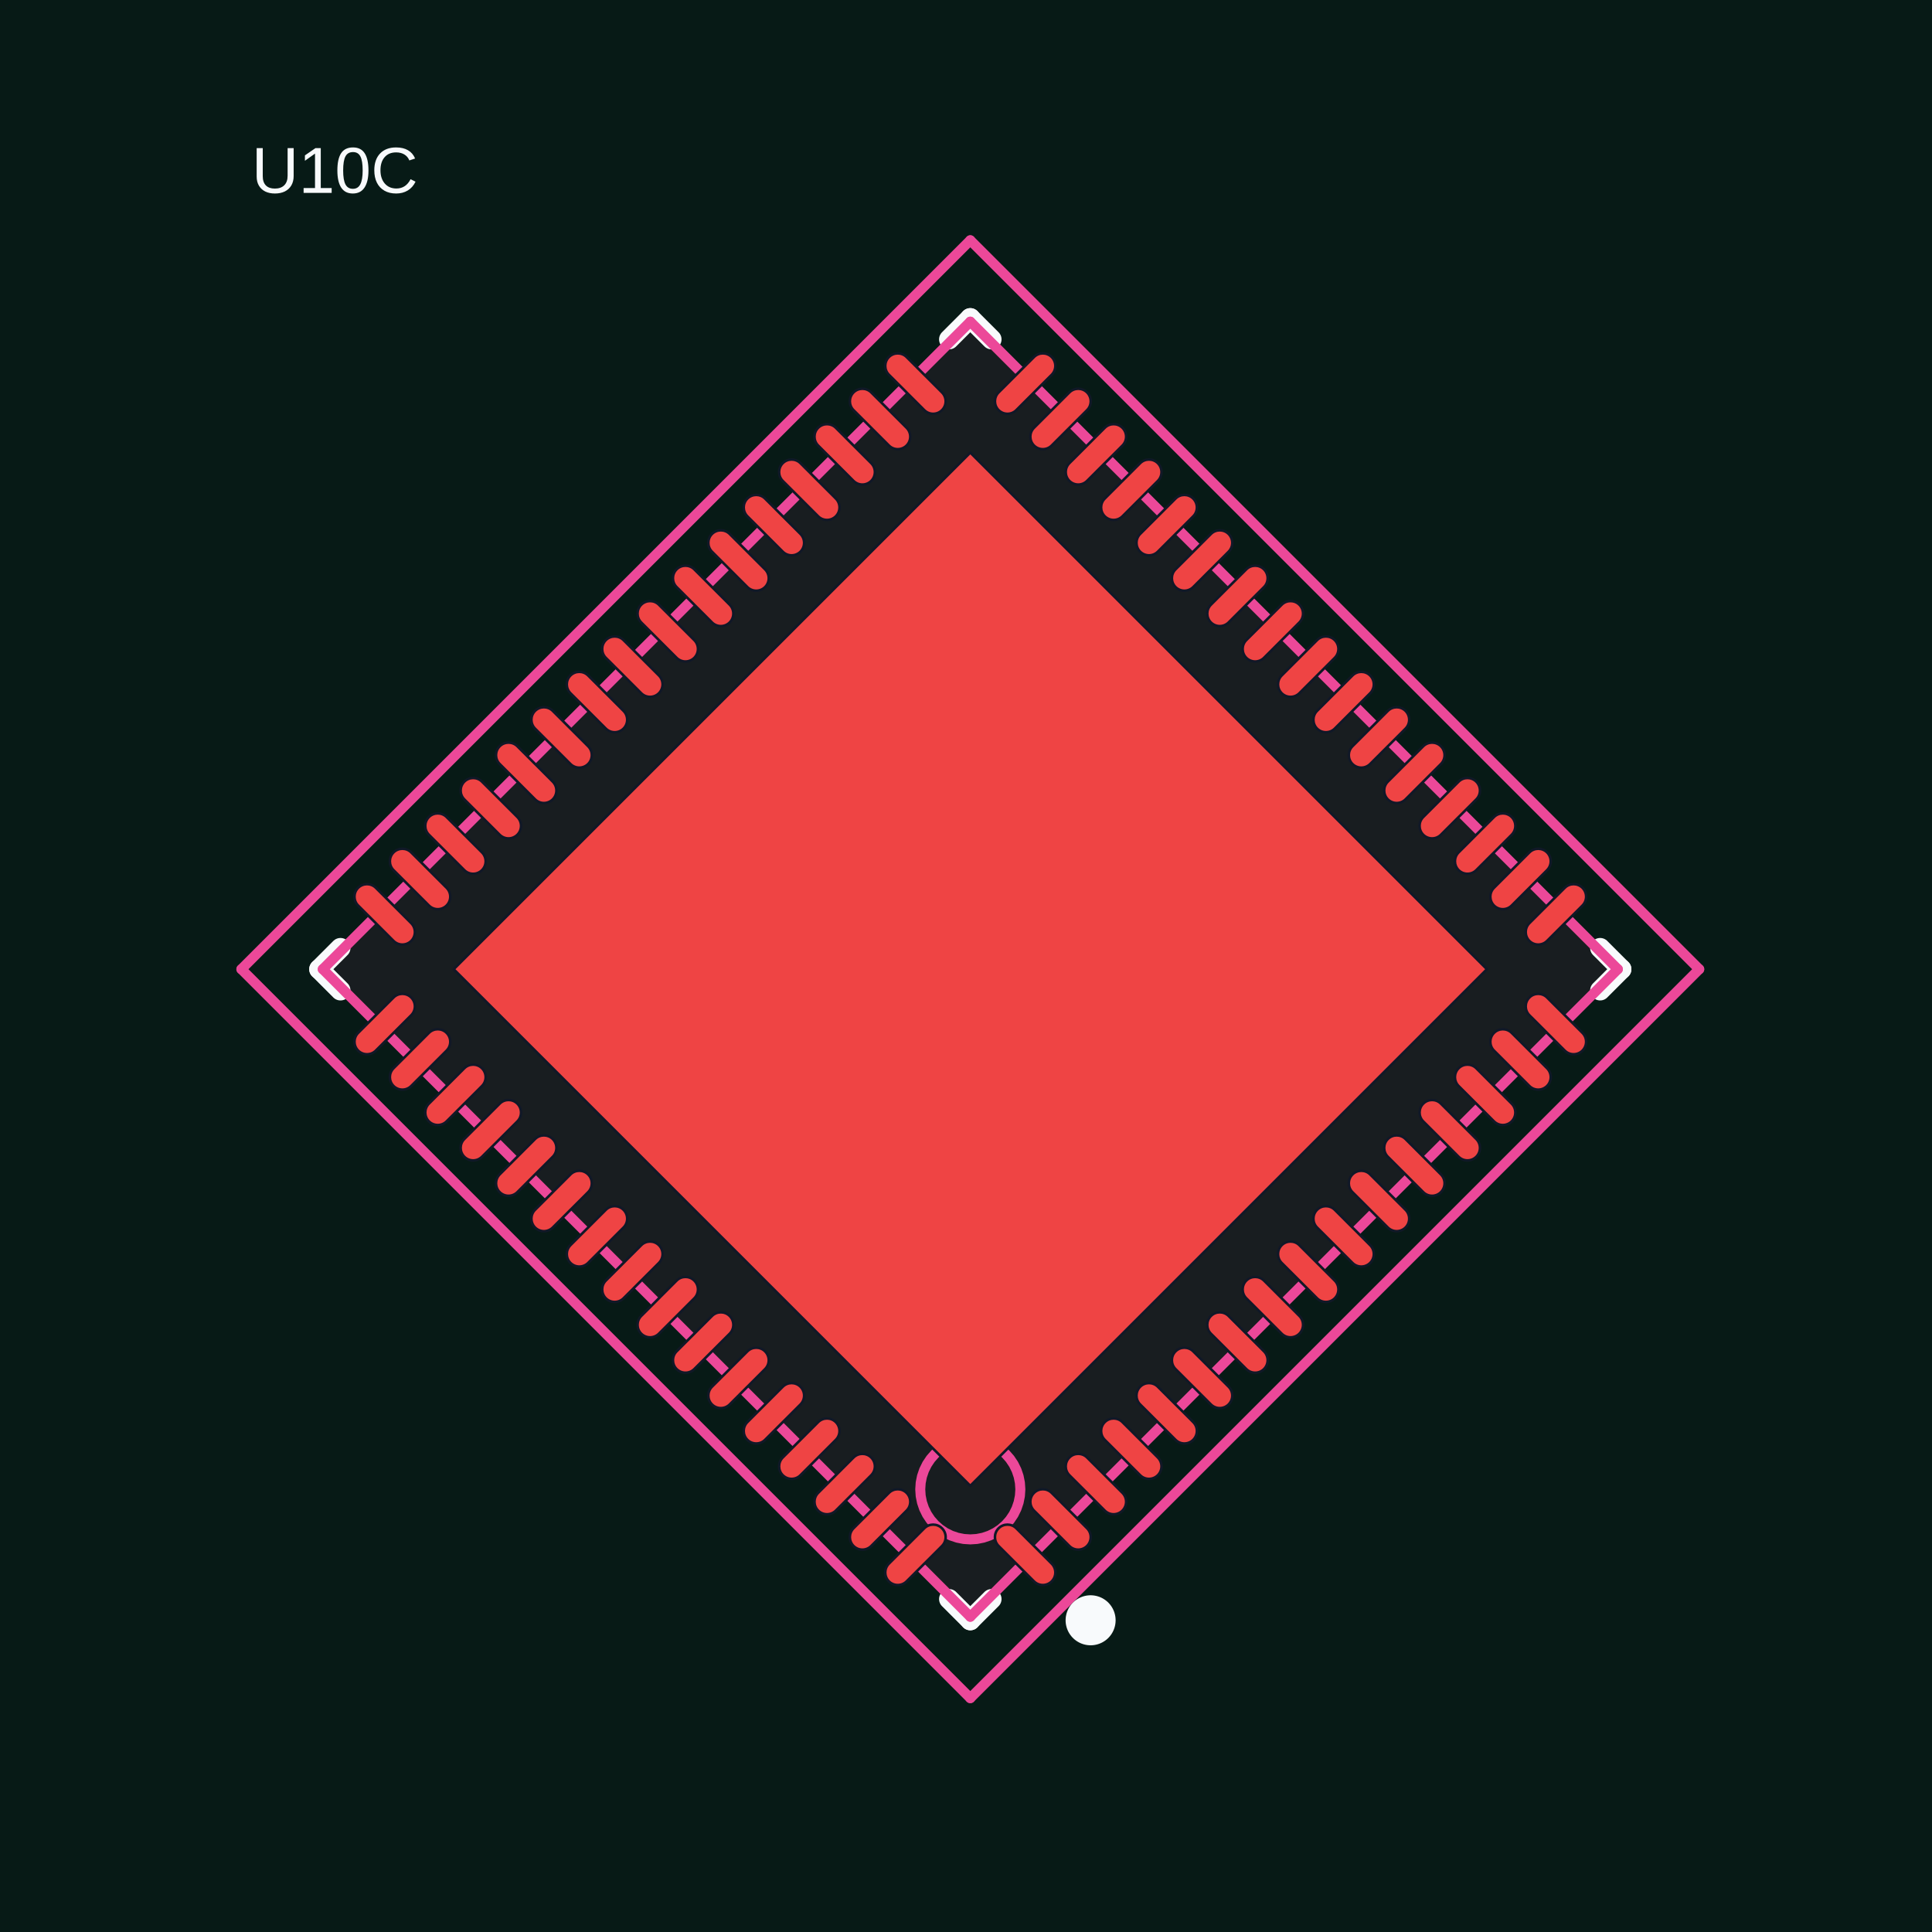
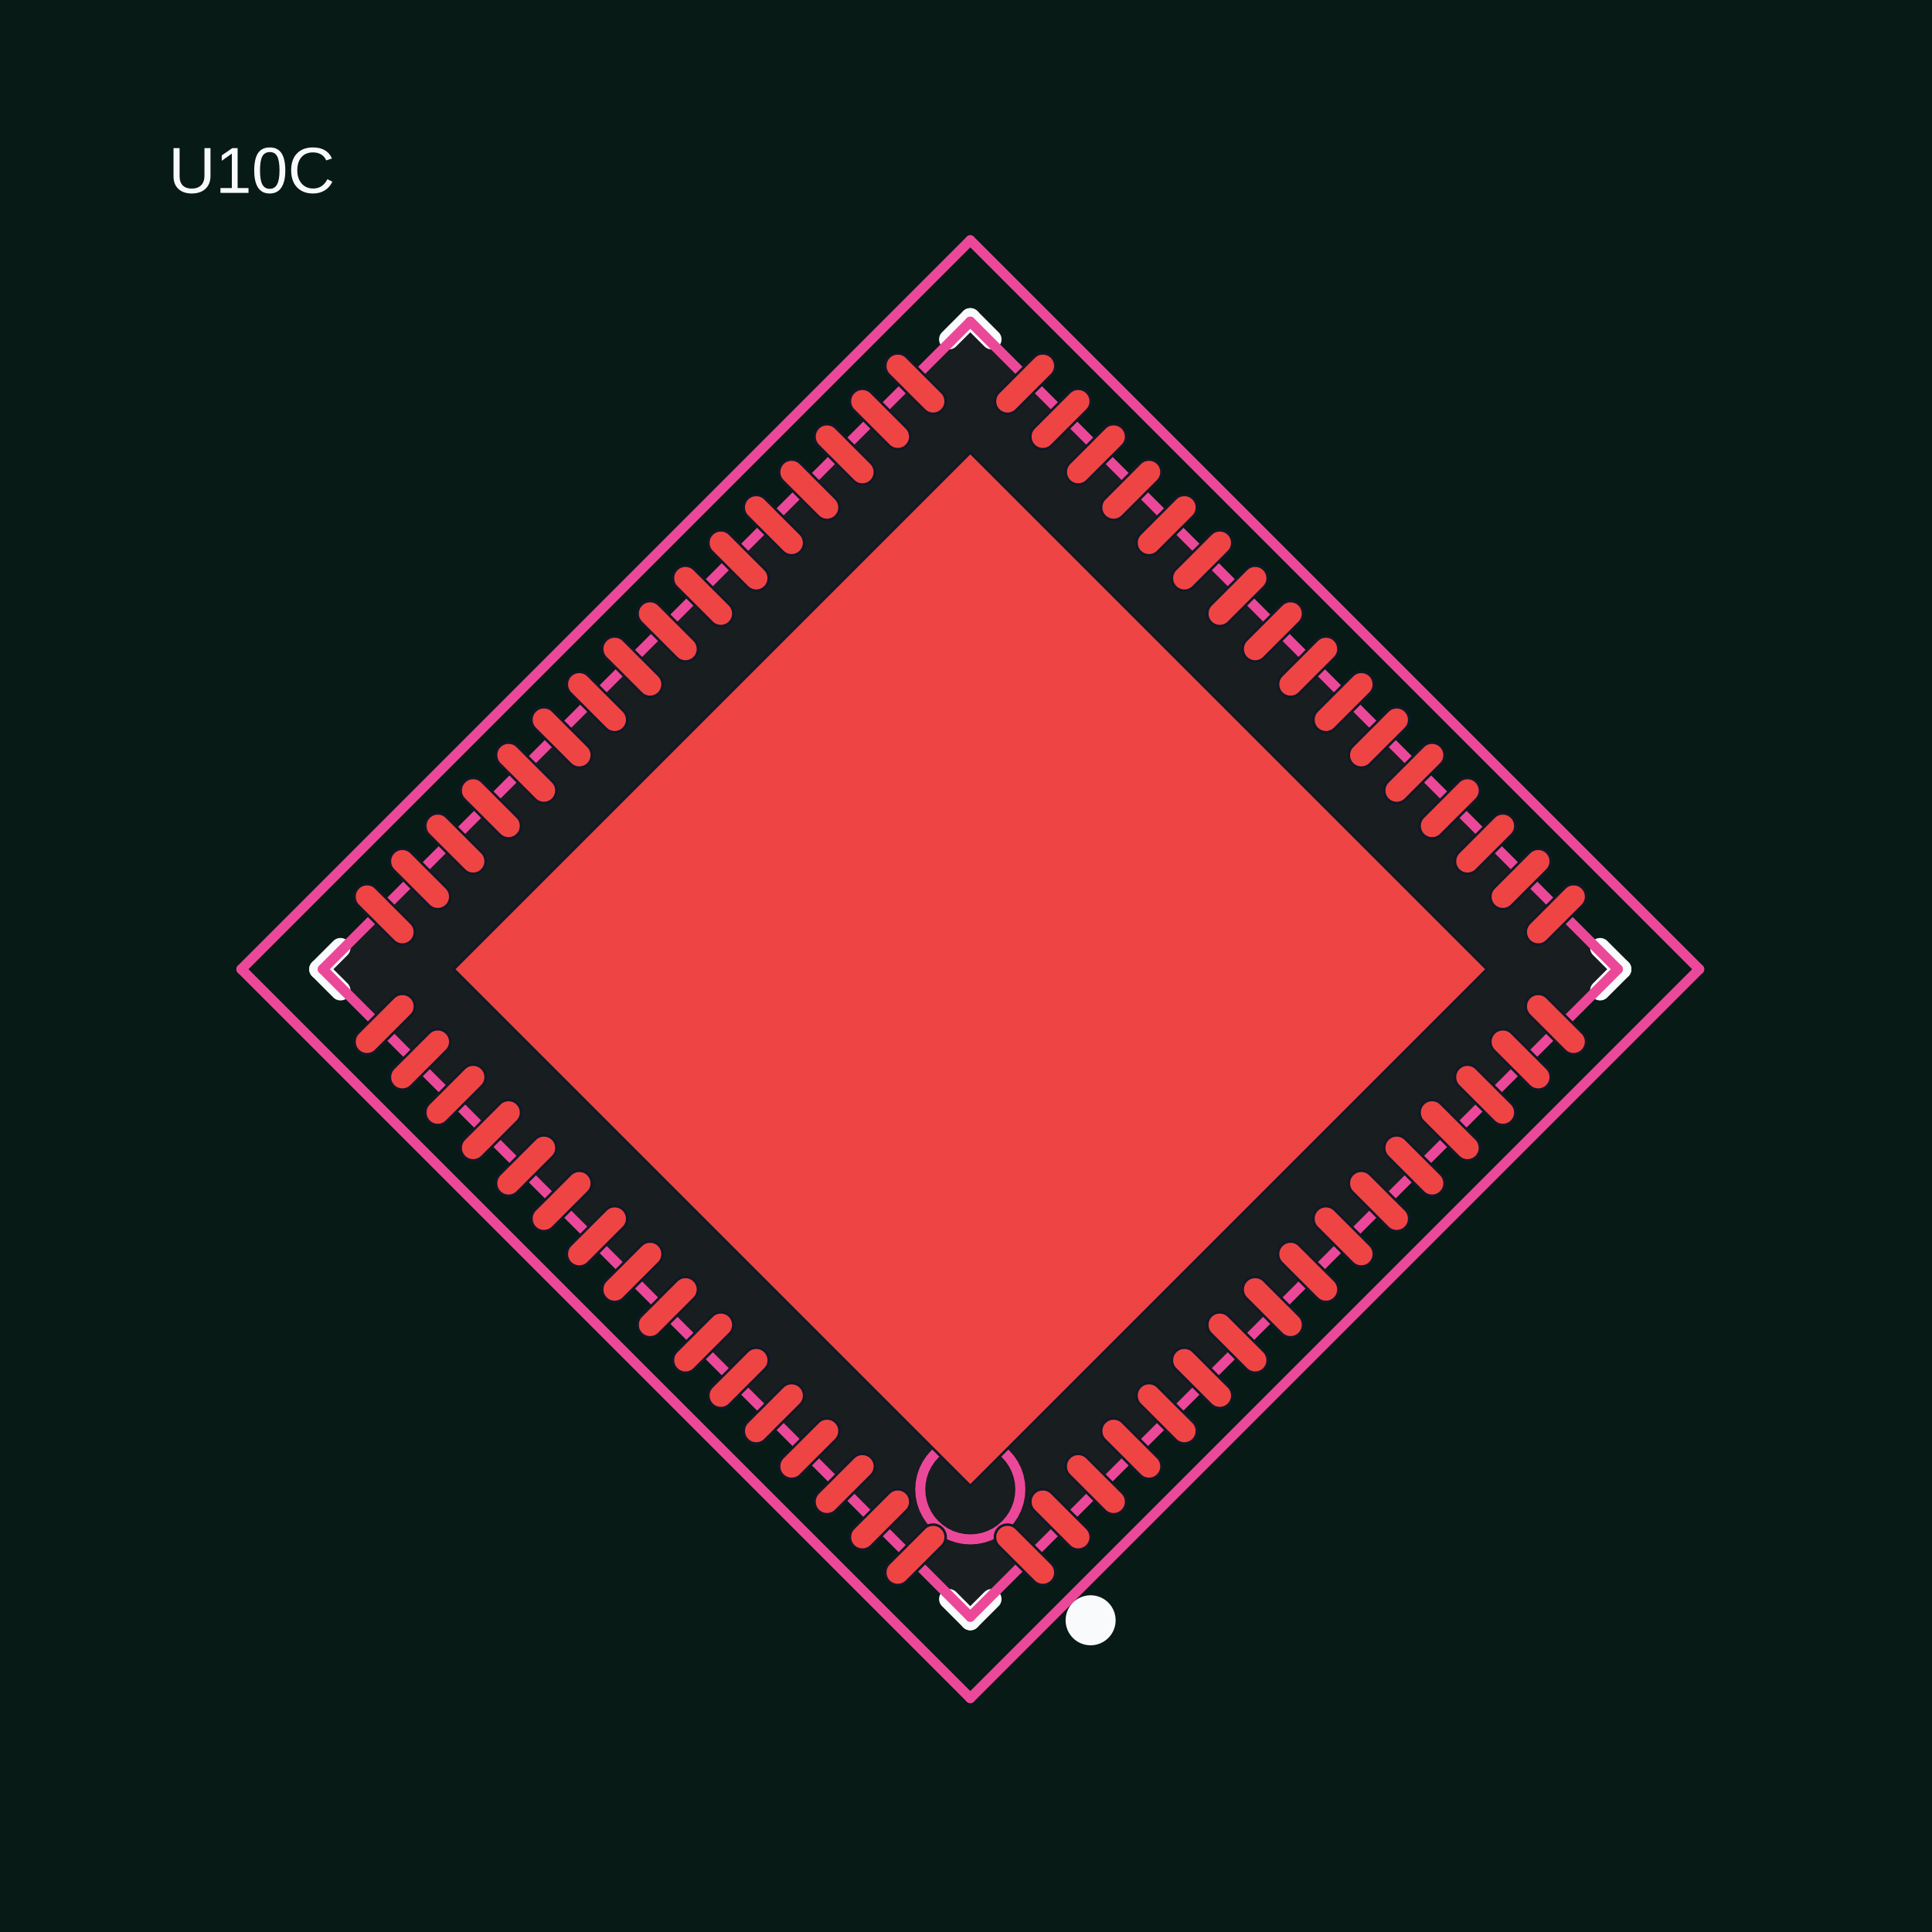
<svg xmlns="http://www.w3.org/2000/svg" width="1000" height="1000" viewBox="0 0 760 760" role="img" aria-label="Novena U10C owned primitives" class="altium-pcb" data-renderer="altiumts">
  <rect width="100%" height="100%" fill="#071a16" />
  <g stroke-linecap="round" stroke-linejoin="round">
    <path data-record="ComponentBody" data-layer="MECHANICAL13" data-component="102" d="M 636.418 381.26 L 381.692 126.535 L 126.967 381.26 L 381.692 635.986 L 636.418 381.26 Z" fill="#ec4899" fill-opacity="0.08" fill-rule="evenodd" stroke="#ec4899" stroke-opacity="0.72" stroke-width="1.5" />
    <line data-record="Track" data-layer="TOPOVERLAY" x1="381.692" y1="637.378" x2="390.044" y2="629.026" stroke="#f8fafc" stroke-width="7.874" />
    <line data-record="Track" data-layer="TOPOVERLAY" x1="373.341" y1="629.026" x2="381.692" y2="637.378" stroke="#f8fafc" stroke-width="7.874" />
    <line data-record="Track" data-layer="TOPOVERLAY" x1="629.458" y1="389.612" x2="637.81" y2="381.26" stroke="#f8fafc" stroke-width="7.874" />
    <line data-record="Track" data-layer="TOPOVERLAY" x1="629.458" y1="372.909" x2="637.81" y2="381.26" stroke="#f8fafc" stroke-width="7.874" />
    <line data-record="Track" data-layer="TOPOVERLAY" x1="373.341" y1="133.495" x2="381.692" y2="125.143" stroke="#f8fafc" stroke-width="7.874" />
    <line data-record="Track" data-layer="TOPOVERLAY" x1="381.692" y1="125.143" x2="390.044" y2="133.495" stroke="#f8fafc" stroke-width="7.874" />
    <line data-record="Track" data-layer="TOPOVERLAY" x1="125.575" y1="381.26" x2="133.927" y2="372.909" stroke="#f8fafc" stroke-width="7.874" />
    <line data-record="Track" data-layer="TOPOVERLAY" x1="125.575" y1="381.26" x2="133.927" y2="389.612" stroke="#f8fafc" stroke-width="7.874" />
    <line data-record="Track" data-layer="MECHANICAL13" x1="381.692" y1="126.535" x2="636.418" y2="381.26" stroke="#ec4899" stroke-width="3.937" />
    <line data-record="Track" data-layer="MECHANICAL13" x1="126.967" y1="381.26" x2="381.692" y2="635.986" stroke="#ec4899" stroke-width="3.937" />
    <line data-record="Track" data-layer="MECHANICAL13" x1="126.967" y1="381.26" x2="381.692" y2="126.535" stroke="#ec4899" stroke-width="3.937" />
    <line data-record="Track" data-layer="MECHANICAL13" x1="381.692" y1="635.986" x2="636.418" y2="381.26" stroke="#ec4899" stroke-width="3.937" />
    <line data-record="Track" data-layer="MECHANICAL15" x1="367.773" y1="395.18" x2="395.612" y2="367.341" stroke="#ec4899" stroke-width="3.937" />
    <line data-record="Track" data-layer="MECHANICAL15" x1="367.773" y1="367.341" x2="395.612" y2="395.18" stroke="#ec4899" stroke-width="3.937" />
    <line data-record="Track" data-layer="MECHANICAL15" x1="381.692" y1="94.52" x2="668.432" y2="381.26" stroke="#ec4899" stroke-width="3.937" />
    <line data-record="Track" data-layer="MECHANICAL15" x1="94.952" y1="381.26" x2="381.692" y2="668.001" stroke="#ec4899" stroke-width="3.937" />
    <line data-record="Track" data-layer="MECHANICAL15" x1="94.952" y1="381.26" x2="381.692" y2="94.52" stroke="#ec4899" stroke-width="3.937" />
    <line data-record="Track" data-layer="MECHANICAL15" x1="381.692" y1="668.001" x2="668.432" y2="381.26" stroke="#ec4899" stroke-width="3.937" />
    <polyline data-record="Arc" data-layer="TOPOVERLAY" points="433.94,637.378 433.897,636.736 433.772,636.104 433.565,635.495 433.28,634.917 432.923,634.382 432.498,633.898 432.014,633.474 431.479,633.116 430.902,632.831 430.292,632.624 429.661,632.499 429.018,632.457 428.376,632.499 427.745,632.624 427.135,632.831 426.558,633.116 426.022,633.474 425.538,633.898 425.114,634.382 424.756,634.917 424.472,635.495 424.265,636.104 424.139,636.736 424.097,637.378 424.139,638.02 424.265,638.652 424.472,639.261 424.756,639.839 425.114,640.374 425.538,640.858 426.022,641.282 426.558,641.64 427.135,641.925 427.745,642.131 428.376,642.257 429.018,642.299 429.661,642.257 430.292,642.131 430.902,641.925 431.479,641.64 432.014,641.282 432.498,640.858 432.923,640.374 433.28,639.839 433.565,639.261 433.772,638.652 433.897,638.02 433.94,637.378" fill="none" stroke="#f8fafc" stroke-width="9.842" />
    <polyline data-record="Arc" data-layer="MECHANICAL13" points="401.377,585.876 401.209,583.307 400.707,580.781 399.879,578.343 398.74,576.034 397.31,573.893 395.612,571.957 393.676,570.259 391.535,568.828 389.225,567.689 386.787,566.862 384.262,566.359 381.692,566.191 379.123,566.359 376.597,566.862 374.159,567.689 371.85,568.828 369.709,570.259 367.773,571.957 366.075,573.893 364.645,576.034 363.506,578.343 362.678,580.781 362.176,583.307 362.007,585.876 362.176,588.445 362.678,590.971 363.506,593.409 364.645,595.718 366.075,597.86 367.773,599.795 369.709,601.493 371.85,602.924 374.159,604.063 376.597,604.89 379.123,605.393 381.692,605.561 384.262,605.393 386.787,604.89 389.225,604.063 391.535,602.924 393.676,601.493 395.612,599.795 397.31,597.86 398.74,595.718 399.879,593.409 400.707,590.971 401.209,588.445 401.377,585.876" fill="none" stroke="#ec4899" stroke-width="3.937" />
    <g data-record="Pad" data-layer="TOP" data-pad-name="65" data-pad-shape="RECTANGLE" data-pad-stack-layer="0" data-pad-stack-mode="SIMPLE" data-plated="true" transform="rotate(-135 381.6923 381.2605)">
      <rect x="237.992" y="237.56" width="287.402" height="287.402" fill="#ef4444" stroke="#111827" stroke-width="1" />
    </g>
    <g data-record="Pad" data-layer="TOP" data-pad-name="64" data-pad-shape="ROUND" data-pad-stack-layer="0" data-pad-stack-mode="SIMPLE" data-plated="true" transform="rotate(-135 360.1172 611.627)">
      <rect x="355.196" y="596.863" width="9.842" height="29.528" rx="4.921" ry="4.921" fill="#ef4444" stroke="#111827" stroke-width="1" />
    </g>
    <g data-record="Pad" data-layer="TOP" data-pad-name="63" data-pad-shape="ROUND" data-pad-stack-layer="0" data-pad-stack-mode="SIMPLE" data-plated="true" transform="rotate(-135 346.1977 597.7075)">
      <rect x="341.276" y="582.944" width="9.842" height="29.528" rx="4.921" ry="4.921" fill="#ef4444" stroke="#111827" stroke-width="1" />
    </g>
    <g data-record="Pad" data-layer="TOP" data-pad-name="62" data-pad-shape="ROUND" data-pad-stack-layer="0" data-pad-stack-mode="SIMPLE" data-plated="true" transform="rotate(-135 332.2783 583.7881)">
      <rect x="327.357" y="569.024" width="9.842" height="29.528" rx="4.921" ry="4.921" fill="#ef4444" stroke="#111827" stroke-width="1" />
    </g>
    <g data-record="Pad" data-layer="TOP" data-pad-name="61" data-pad-shape="ROUND" data-pad-stack-layer="0" data-pad-stack-mode="SIMPLE" data-plated="true" transform="rotate(-135 318.3589 569.8687)">
      <rect x="313.438" y="555.105" width="9.842" height="29.528" rx="4.921" ry="4.921" fill="#ef4444" stroke="#111827" stroke-width="1" />
    </g>
    <g data-record="Pad" data-layer="TOP" data-pad-name="60" data-pad-shape="ROUND" data-pad-stack-layer="0" data-pad-stack-mode="SIMPLE" data-plated="true" transform="rotate(-135 304.4395 555.9493)">
      <rect x="299.518" y="541.186" width="9.842" height="29.528" rx="4.921" ry="4.921" fill="#ef4444" stroke="#111827" stroke-width="1" />
    </g>
    <g data-record="Pad" data-layer="TOP" data-pad-name="59" data-pad-shape="ROUND" data-pad-stack-layer="0" data-pad-stack-mode="SIMPLE" data-plated="true" transform="rotate(-135 290.5201 542.0299)">
      <rect x="285.599" y="527.266" width="9.842" height="29.528" rx="4.921" ry="4.921" fill="#ef4444" stroke="#111827" stroke-width="1" />
    </g>
    <g data-record="Pad" data-layer="TOP" data-pad-name="58" data-pad-shape="ROUND" data-pad-stack-layer="0" data-pad-stack-mode="SIMPLE" data-plated="true" transform="rotate(-135 276.6007 528.1105)">
      <rect x="271.679" y="513.347" width="9.842" height="29.528" rx="4.921" ry="4.921" fill="#ef4444" stroke="#111827" stroke-width="1" />
    </g>
    <g data-record="Pad" data-layer="TOP" data-pad-name="57" data-pad-shape="ROUND" data-pad-stack-layer="0" data-pad-stack-mode="SIMPLE" data-plated="true" transform="rotate(-135 262.6812 514.191)">
      <rect x="257.76" y="499.427" width="9.842" height="29.528" rx="4.921" ry="4.921" fill="#ef4444" stroke="#111827" stroke-width="1" />
    </g>
    <g data-record="Pad" data-layer="TOP" data-pad-name="56" data-pad-shape="ROUND" data-pad-stack-layer="0" data-pad-stack-mode="SIMPLE" data-plated="true" transform="rotate(-135 248.7618 500.2716)">
      <rect x="243.841" y="485.508" width="9.842" height="29.528" rx="4.921" ry="4.921" fill="#ef4444" stroke="#111827" stroke-width="1" />
    </g>
    <g data-record="Pad" data-layer="TOP" data-pad-name="55" data-pad-shape="ROUND" data-pad-stack-layer="0" data-pad-stack-mode="SIMPLE" data-plated="true" transform="rotate(-135 234.8423 486.3521)">
      <rect x="229.921" y="471.588" width="9.842" height="29.528" rx="4.921" ry="4.921" fill="#ef4444" stroke="#111827" stroke-width="1" />
    </g>
    <g data-record="Pad" data-layer="TOP" data-pad-name="54" data-pad-shape="ROUND" data-pad-stack-layer="0" data-pad-stack-mode="SIMPLE" data-plated="true" transform="rotate(-135 220.9229 472.4327)">
      <rect x="216.002" y="457.669" width="9.842" height="29.528" rx="4.921" ry="4.921" fill="#ef4444" stroke="#111827" stroke-width="1" />
    </g>
    <g data-record="Pad" data-layer="TOP" data-pad-name="53" data-pad-shape="ROUND" data-pad-stack-layer="0" data-pad-stack-mode="SIMPLE" data-plated="true" transform="rotate(-135 207.0035 458.5133)">
      <rect x="202.082" y="443.75" width="9.842" height="29.528" rx="4.921" ry="4.921" fill="#ef4444" stroke="#111827" stroke-width="1" />
    </g>
    <g data-record="Pad" data-layer="TOP" data-pad-name="52" data-pad-shape="ROUND" data-pad-stack-layer="0" data-pad-stack-mode="SIMPLE" data-plated="true" transform="rotate(-135 193.0841 444.5939)">
      <rect x="188.163" y="429.83" width="9.842" height="29.528" rx="4.921" ry="4.921" fill="#ef4444" stroke="#111827" stroke-width="1" />
    </g>
    <g data-record="Pad" data-layer="TOP" data-pad-name="51" data-pad-shape="ROUND" data-pad-stack-layer="0" data-pad-stack-mode="SIMPLE" data-plated="true" transform="rotate(-135 179.1647 430.6745)">
      <rect x="174.244" y="415.911" width="9.842" height="29.528" rx="4.921" ry="4.921" fill="#ef4444" stroke="#111827" stroke-width="1" />
    </g>
    <g data-record="Pad" data-layer="TOP" data-pad-name="50" data-pad-shape="ROUND" data-pad-stack-layer="0" data-pad-stack-mode="SIMPLE" data-plated="true" transform="rotate(-135 165.2452 416.755)">
      <rect x="160.324" y="401.991" width="9.842" height="29.528" rx="4.921" ry="4.921" fill="#ef4444" stroke="#111827" stroke-width="1" />
    </g>
    <g data-record="Pad" data-layer="TOP" data-pad-name="49" data-pad-shape="ROUND" data-pad-stack-layer="0" data-pad-stack-mode="SIMPLE" data-plated="true" transform="rotate(-135 151.3258 402.8356)">
      <rect x="146.405" y="388.072" width="9.842" height="29.528" rx="4.921" ry="4.921" fill="#ef4444" stroke="#111827" stroke-width="1" />
    </g>
    <g data-record="Pad" data-layer="TOP" data-pad-name="48" data-pad-shape="ROUND" data-pad-stack-layer="0" data-pad-stack-mode="SIMPLE" data-plated="true" transform="rotate(-225 151.3258 359.6854)">
      <rect x="146.405" y="344.922" width="9.842" height="29.528" rx="4.921" ry="4.921" fill="#ef4444" stroke="#111827" stroke-width="1" />
    </g>
    <g data-record="Pad" data-layer="TOP" data-pad-name="47" data-pad-shape="ROUND" data-pad-stack-layer="0" data-pad-stack-mode="SIMPLE" data-plated="true" transform="rotate(-225 165.2453 345.7659)">
      <rect x="160.324" y="331.002" width="9.842" height="29.528" rx="4.921" ry="4.921" fill="#ef4444" stroke="#111827" stroke-width="1" />
    </g>
    <g data-record="Pad" data-layer="TOP" data-pad-name="46" data-pad-shape="ROUND" data-pad-stack-layer="0" data-pad-stack-mode="SIMPLE" data-plated="true" transform="rotate(-225 179.1647 331.8465)">
      <rect x="174.244" y="317.083" width="9.842" height="29.528" rx="4.921" ry="4.921" fill="#ef4444" stroke="#111827" stroke-width="1" />
    </g>
    <g data-record="Pad" data-layer="TOP" data-pad-name="45" data-pad-shape="ROUND" data-pad-stack-layer="0" data-pad-stack-mode="SIMPLE" data-plated="true" transform="rotate(-225 193.0841 317.9271)">
      <rect x="188.163" y="303.163" width="9.842" height="29.528" rx="4.921" ry="4.921" fill="#ef4444" stroke="#111827" stroke-width="1" />
    </g>
    <g data-record="Pad" data-layer="TOP" data-pad-name="44" data-pad-shape="ROUND" data-pad-stack-layer="0" data-pad-stack-mode="SIMPLE" data-plated="true" transform="rotate(-225 207.0035 304.0077)">
      <rect x="202.082" y="289.244" width="9.842" height="29.528" rx="4.921" ry="4.921" fill="#ef4444" stroke="#111827" stroke-width="1" />
    </g>
    <g data-record="Pad" data-layer="TOP" data-pad-name="43" data-pad-shape="ROUND" data-pad-stack-layer="0" data-pad-stack-mode="SIMPLE" data-plated="true" transform="rotate(-225 220.9229 290.0883)">
      <rect x="216.002" y="275.325" width="9.842" height="29.528" rx="4.921" ry="4.921" fill="#ef4444" stroke="#111827" stroke-width="1" />
    </g>
    <g data-record="Pad" data-layer="TOP" data-pad-name="42" data-pad-shape="ROUND" data-pad-stack-layer="0" data-pad-stack-mode="SIMPLE" data-plated="true" transform="rotate(-225 234.8423 276.1689)">
      <rect x="229.921" y="261.405" width="9.842" height="29.528" rx="4.921" ry="4.921" fill="#ef4444" stroke="#111827" stroke-width="1" />
    </g>
    <g data-record="Pad" data-layer="TOP" data-pad-name="41" data-pad-shape="ROUND" data-pad-stack-layer="0" data-pad-stack-mode="SIMPLE" data-plated="true" transform="rotate(-225 248.7618 262.2494)">
      <rect x="243.841" y="247.486" width="9.842" height="29.528" rx="4.921" ry="4.921" fill="#ef4444" stroke="#111827" stroke-width="1" />
    </g>
    <g data-record="Pad" data-layer="TOP" data-pad-name="40" data-pad-shape="ROUND" data-pad-stack-layer="0" data-pad-stack-mode="SIMPLE" data-plated="true" transform="rotate(-225 262.6812 248.33)">
      <rect x="257.76" y="233.566" width="9.842" height="29.528" rx="4.921" ry="4.921" fill="#ef4444" stroke="#111827" stroke-width="1" />
    </g>
    <g data-record="Pad" data-layer="TOP" data-pad-name="39" data-pad-shape="ROUND" data-pad-stack-layer="0" data-pad-stack-mode="SIMPLE" data-plated="true" transform="rotate(-225 276.6007 234.4105)">
      <rect x="271.679" y="219.647" width="9.842" height="29.528" rx="4.921" ry="4.921" fill="#ef4444" stroke="#111827" stroke-width="1" />
    </g>
    <g data-record="Pad" data-layer="TOP" data-pad-name="38" data-pad-shape="ROUND" data-pad-stack-layer="0" data-pad-stack-mode="SIMPLE" data-plated="true" transform="rotate(-225 290.5201 220.4911)">
      <rect x="285.599" y="205.727" width="9.842" height="29.528" rx="4.921" ry="4.921" fill="#ef4444" stroke="#111827" stroke-width="1" />
    </g>
    <g data-record="Pad" data-layer="TOP" data-pad-name="37" data-pad-shape="ROUND" data-pad-stack-layer="0" data-pad-stack-mode="SIMPLE" data-plated="true" transform="rotate(-225 304.4395 206.5717)">
      <rect x="299.518" y="191.808" width="9.842" height="29.528" rx="4.921" ry="4.921" fill="#ef4444" stroke="#111827" stroke-width="1" />
    </g>
    <g data-record="Pad" data-layer="TOP" data-pad-name="36" data-pad-shape="ROUND" data-pad-stack-layer="0" data-pad-stack-mode="SIMPLE" data-plated="true" transform="rotate(-225 318.3589 192.6523)">
      <rect x="313.438" y="177.888" width="9.842" height="29.528" rx="4.921" ry="4.921" fill="#ef4444" stroke="#111827" stroke-width="1" />
    </g>
    <g data-record="Pad" data-layer="TOP" data-pad-name="35" data-pad-shape="ROUND" data-pad-stack-layer="0" data-pad-stack-mode="SIMPLE" data-plated="true" transform="rotate(-225 332.2783 178.7329)">
      <rect x="327.357" y="163.969" width="9.842" height="29.528" rx="4.921" ry="4.921" fill="#ef4444" stroke="#111827" stroke-width="1" />
    </g>
    <g data-record="Pad" data-layer="TOP" data-pad-name="34" data-pad-shape="ROUND" data-pad-stack-layer="0" data-pad-stack-mode="SIMPLE" data-plated="true" transform="rotate(-225 346.1978 164.8134)">
      <rect x="341.276" y="150.05" width="9.842" height="29.528" rx="4.921" ry="4.921" fill="#ef4444" stroke="#111827" stroke-width="1" />
    </g>
    <g data-record="Pad" data-layer="TOP" data-pad-name="33" data-pad-shape="ROUND" data-pad-stack-layer="0" data-pad-stack-mode="SIMPLE" data-plated="true" transform="rotate(-225 360.1172 150.894)">
      <rect x="355.196" y="136.13" width="9.842" height="29.528" rx="4.921" ry="4.921" fill="#ef4444" stroke="#111827" stroke-width="1" />
    </g>
    <g data-record="Pad" data-layer="TOP" data-pad-name="32" data-pad-shape="ROUND" data-pad-stack-layer="0" data-pad-stack-mode="SIMPLE" data-plated="true" transform="rotate(-135 403.2674 150.894)">
      <rect x="398.346" y="136.13" width="9.842" height="29.528" rx="4.921" ry="4.921" fill="#ef4444" stroke="#111827" stroke-width="1" />
    </g>
    <g data-record="Pad" data-layer="TOP" data-pad-name="31" data-pad-shape="ROUND" data-pad-stack-layer="0" data-pad-stack-mode="SIMPLE" data-plated="true" transform="rotate(-135 417.1868 164.8134)">
      <rect x="412.266" y="150.05" width="9.842" height="29.528" rx="4.921" ry="4.921" fill="#ef4444" stroke="#111827" stroke-width="1" />
    </g>
    <g data-record="Pad" data-layer="TOP" data-pad-name="30" data-pad-shape="ROUND" data-pad-stack-layer="0" data-pad-stack-mode="SIMPLE" data-plated="true" transform="rotate(-135 431.1063 178.7329)">
      <rect x="426.185" y="163.969" width="9.842" height="29.528" rx="4.921" ry="4.921" fill="#ef4444" stroke="#111827" stroke-width="1" />
    </g>
    <g data-record="Pad" data-layer="TOP" data-pad-name="29" data-pad-shape="ROUND" data-pad-stack-layer="0" data-pad-stack-mode="SIMPLE" data-plated="true" transform="rotate(-135 445.0257 192.6523)">
      <rect x="440.104" y="177.888" width="9.842" height="29.528" rx="4.921" ry="4.921" fill="#ef4444" stroke="#111827" stroke-width="1" />
    </g>
    <g data-record="Pad" data-layer="TOP" data-pad-name="28" data-pad-shape="ROUND" data-pad-stack-layer="0" data-pad-stack-mode="SIMPLE" data-plated="true" transform="rotate(-135 458.9451 206.5717)">
      <rect x="454.024" y="191.808" width="9.842" height="29.528" rx="4.921" ry="4.921" fill="#ef4444" stroke="#111827" stroke-width="1" />
    </g>
    <g data-record="Pad" data-layer="TOP" data-pad-name="27" data-pad-shape="ROUND" data-pad-stack-layer="0" data-pad-stack-mode="SIMPLE" data-plated="true" transform="rotate(-135 472.8645 220.4911)">
      <rect x="467.943" y="205.727" width="9.842" height="29.528" rx="4.921" ry="4.921" fill="#ef4444" stroke="#111827" stroke-width="1" />
    </g>
    <g data-record="Pad" data-layer="TOP" data-pad-name="26" data-pad-shape="ROUND" data-pad-stack-layer="0" data-pad-stack-mode="SIMPLE" data-plated="true" transform="rotate(-135 486.7839 234.4105)">
      <rect x="481.863" y="219.647" width="9.842" height="29.528" rx="4.921" ry="4.921" fill="#ef4444" stroke="#111827" stroke-width="1" />
    </g>
    <g data-record="Pad" data-layer="TOP" data-pad-name="25" data-pad-shape="ROUND" data-pad-stack-layer="0" data-pad-stack-mode="SIMPLE" data-plated="true" transform="rotate(-135 500.7034 248.33)">
      <rect x="495.782" y="233.566" width="9.842" height="29.528" rx="4.921" ry="4.921" fill="#ef4444" stroke="#111827" stroke-width="1" />
    </g>
    <g data-record="Pad" data-layer="TOP" data-pad-name="24" data-pad-shape="ROUND" data-pad-stack-layer="0" data-pad-stack-mode="SIMPLE" data-plated="true" transform="rotate(-135 514.6228 262.2494)">
      <rect x="509.702" y="247.486" width="9.842" height="29.528" rx="4.921" ry="4.921" fill="#ef4444" stroke="#111827" stroke-width="1" />
    </g>
    <g data-record="Pad" data-layer="TOP" data-pad-name="23" data-pad-shape="ROUND" data-pad-stack-layer="0" data-pad-stack-mode="SIMPLE" data-plated="true" transform="rotate(-135 528.5423 276.1689)">
      <rect x="523.621" y="261.405" width="9.842" height="29.528" rx="4.921" ry="4.921" fill="#ef4444" stroke="#111827" stroke-width="1" />
    </g>
    <g data-record="Pad" data-layer="TOP" data-pad-name="22" data-pad-shape="ROUND" data-pad-stack-layer="0" data-pad-stack-mode="SIMPLE" data-plated="true" transform="rotate(-135 542.4617 290.0883)">
      <rect x="537.54" y="275.325" width="9.842" height="29.528" rx="4.921" ry="4.921" fill="#ef4444" stroke="#111827" stroke-width="1" />
    </g>
    <g data-record="Pad" data-layer="TOP" data-pad-name="21" data-pad-shape="ROUND" data-pad-stack-layer="0" data-pad-stack-mode="SIMPLE" data-plated="true" transform="rotate(-135 556.3811 304.0077)">
      <rect x="551.46" y="289.244" width="9.842" height="29.528" rx="4.921" ry="4.921" fill="#ef4444" stroke="#111827" stroke-width="1" />
    </g>
    <g data-record="Pad" data-layer="TOP" data-pad-name="20" data-pad-shape="ROUND" data-pad-stack-layer="0" data-pad-stack-mode="SIMPLE" data-plated="true" transform="rotate(-135 570.3005 317.9271)">
      <rect x="565.379" y="303.163" width="9.842" height="29.528" rx="4.921" ry="4.921" fill="#ef4444" stroke="#111827" stroke-width="1" />
    </g>
    <g data-record="Pad" data-layer="TOP" data-pad-name="19" data-pad-shape="ROUND" data-pad-stack-layer="0" data-pad-stack-mode="SIMPLE" data-plated="true" transform="rotate(-135 584.2199 331.8465)">
      <rect x="579.299" y="317.083" width="9.842" height="29.528" rx="4.921" ry="4.921" fill="#ef4444" stroke="#111827" stroke-width="1" />
    </g>
    <g data-record="Pad" data-layer="TOP" data-pad-name="18" data-pad-shape="ROUND" data-pad-stack-layer="0" data-pad-stack-mode="SIMPLE" data-plated="true" transform="rotate(-135 598.1393 345.7659)">
      <rect x="593.218" y="331.002" width="9.842" height="29.528" rx="4.921" ry="4.921" fill="#ef4444" stroke="#111827" stroke-width="1" />
    </g>
    <g data-record="Pad" data-layer="TOP" data-pad-name="17" data-pad-shape="ROUND" data-pad-stack-layer="0" data-pad-stack-mode="SIMPLE" data-plated="true" transform="rotate(-135 612.0588 359.6854)">
      <rect x="607.138" y="344.922" width="9.842" height="29.528" rx="4.921" ry="4.921" fill="#ef4444" stroke="#111827" stroke-width="1" />
    </g>
    <g data-record="Pad" data-layer="TOP" data-pad-name="16" data-pad-shape="ROUND" data-pad-stack-layer="0" data-pad-stack-mode="SIMPLE" data-plated="true" transform="rotate(-225 612.0588 402.8356)">
      <rect x="607.138" y="388.072" width="9.842" height="29.528" rx="4.921" ry="4.921" fill="#ef4444" stroke="#111827" stroke-width="1" />
    </g>
    <g data-record="Pad" data-layer="TOP" data-pad-name="15" data-pad-shape="ROUND" data-pad-stack-layer="0" data-pad-stack-mode="SIMPLE" data-plated="true" transform="rotate(-225 598.1394 416.755)">
      <rect x="593.218" y="401.991" width="9.842" height="29.528" rx="4.921" ry="4.921" fill="#ef4444" stroke="#111827" stroke-width="1" />
    </g>
    <g data-record="Pad" data-layer="TOP" data-pad-name="14" data-pad-shape="ROUND" data-pad-stack-layer="0" data-pad-stack-mode="SIMPLE" data-plated="true" transform="rotate(-225 584.2199 430.6745)">
      <rect x="579.299" y="415.911" width="9.842" height="29.528" rx="4.921" ry="4.921" fill="#ef4444" stroke="#111827" stroke-width="1" />
    </g>
    <g data-record="Pad" data-layer="TOP" data-pad-name="13" data-pad-shape="ROUND" data-pad-stack-layer="0" data-pad-stack-mode="SIMPLE" data-plated="true" transform="rotate(-225 570.3005 444.5939)">
      <rect x="565.379" y="429.83" width="9.842" height="29.528" rx="4.921" ry="4.921" fill="#ef4444" stroke="#111827" stroke-width="1" />
    </g>
    <g data-record="Pad" data-layer="TOP" data-pad-name="12" data-pad-shape="ROUND" data-pad-stack-layer="0" data-pad-stack-mode="SIMPLE" data-plated="true" transform="rotate(-225 556.3811 458.5133)">
      <rect x="551.46" y="443.75" width="9.842" height="29.528" rx="4.921" ry="4.921" fill="#ef4444" stroke="#111827" stroke-width="1" />
    </g>
    <g data-record="Pad" data-layer="TOP" data-pad-name="11" data-pad-shape="ROUND" data-pad-stack-layer="0" data-pad-stack-mode="SIMPLE" data-plated="true" transform="rotate(-225 542.4617 472.4326)">
      <rect x="537.54" y="457.669" width="9.842" height="29.528" rx="4.921" ry="4.921" fill="#ef4444" stroke="#111827" stroke-width="1" />
    </g>
    <g data-record="Pad" data-layer="TOP" data-pad-name="10" data-pad-shape="ROUND" data-pad-stack-layer="0" data-pad-stack-mode="SIMPLE" data-plated="true" transform="rotate(-225 528.5422 486.3521)">
      <rect x="523.621" y="471.588" width="9.842" height="29.528" rx="4.921" ry="4.921" fill="#ef4444" stroke="#111827" stroke-width="1" />
    </g>
    <g data-record="Pad" data-layer="TOP" data-pad-name="9" data-pad-shape="ROUND" data-pad-stack-layer="0" data-pad-stack-mode="SIMPLE" data-plated="true" transform="rotate(-225 514.6228 500.2716)">
      <rect x="509.702" y="485.508" width="9.842" height="29.528" rx="4.921" ry="4.921" fill="#ef4444" stroke="#111827" stroke-width="1" />
    </g>
    <g data-record="Pad" data-layer="TOP" data-pad-name="8" data-pad-shape="ROUND" data-pad-stack-layer="0" data-pad-stack-mode="SIMPLE" data-plated="true" transform="rotate(-225 500.7034 514.191)">
      <rect x="495.782" y="499.427" width="9.842" height="29.528" rx="4.921" ry="4.921" fill="#ef4444" stroke="#111827" stroke-width="1" />
    </g>
    <g data-record="Pad" data-layer="TOP" data-pad-name="7" data-pad-shape="ROUND" data-pad-stack-layer="0" data-pad-stack-mode="SIMPLE" data-plated="true" transform="rotate(-225 486.7839 528.1104)">
      <rect x="481.863" y="513.347" width="9.842" height="29.528" rx="4.921" ry="4.921" fill="#ef4444" stroke="#111827" stroke-width="1" />
    </g>
    <g data-record="Pad" data-layer="TOP" data-pad-name="6" data-pad-shape="ROUND" data-pad-stack-layer="0" data-pad-stack-mode="SIMPLE" data-plated="true" transform="rotate(-225 472.8644 542.0299)">
      <rect x="467.943" y="527.266" width="9.842" height="29.528" rx="4.921" ry="4.921" fill="#ef4444" stroke="#111827" stroke-width="1" />
    </g>
    <g data-record="Pad" data-layer="TOP" data-pad-name="5" data-pad-shape="ROUND" data-pad-stack-layer="0" data-pad-stack-mode="SIMPLE" data-plated="true" transform="rotate(-225 458.9451 555.9493)">
      <rect x="454.024" y="541.186" width="9.842" height="29.528" rx="4.921" ry="4.921" fill="#ef4444" stroke="#111827" stroke-width="1" />
    </g>
    <g data-record="Pad" data-layer="TOP" data-pad-name="4" data-pad-shape="ROUND" data-pad-stack-layer="0" data-pad-stack-mode="SIMPLE" data-plated="true" transform="rotate(-225 445.0257 569.8687)">
      <rect x="440.104" y="555.105" width="9.842" height="29.528" rx="4.921" ry="4.921" fill="#ef4444" stroke="#111827" stroke-width="1" />
    </g>
    <g data-record="Pad" data-layer="TOP" data-pad-name="3" data-pad-shape="ROUND" data-pad-stack-layer="0" data-pad-stack-mode="SIMPLE" data-plated="true" transform="rotate(-225 431.1063 583.7881)">
      <rect x="426.185" y="569.024" width="9.842" height="29.528" rx="4.921" ry="4.921" fill="#ef4444" stroke="#111827" stroke-width="1" />
    </g>
    <g data-record="Pad" data-layer="TOP" data-pad-name="2" data-pad-shape="ROUND" data-pad-stack-layer="0" data-pad-stack-mode="SIMPLE" data-plated="true" transform="rotate(-225 417.1869 597.7075)">
      <rect x="412.266" y="582.944" width="9.842" height="29.528" rx="4.921" ry="4.921" fill="#ef4444" stroke="#111827" stroke-width="1" />
    </g>
    <g data-record="Pad" data-layer="TOP" data-pad-name="1" data-pad-shape="ROUND" data-pad-stack-layer="0" data-pad-stack-mode="SIMPLE" data-plated="true" transform="rotate(-225 403.2674 611.627)">
      <rect x="398.346" y="596.863" width="9.842" height="29.528" rx="4.921" ry="4.921" fill="#ef4444" stroke="#111827" stroke-width="1" />
    </g>
-     <text data-record="Text" data-layer="TOPOVERLAY" x="0" y="0" fill="#f8fafc" font-family="Arial, sans-serif" font-size="25.591" font-weight="normal" font-style="normal" dominant-baseline="central" transform="translate(99 67) rotate(-360) scale(1 1)">U10C</text>
+     <text data-record="Text" data-layer="TOPOVERLAY" x="0" y="0" fill="#f8fafc" font-family="Arial, sans-serif" font-size="25.591" font-weight="normal" font-style="normal" text-anchor="middle" dominant-baseline="central" transform="translate(99 67) rotate(-360) scale(1 1)">U10C</text>
  </g>
</svg>
